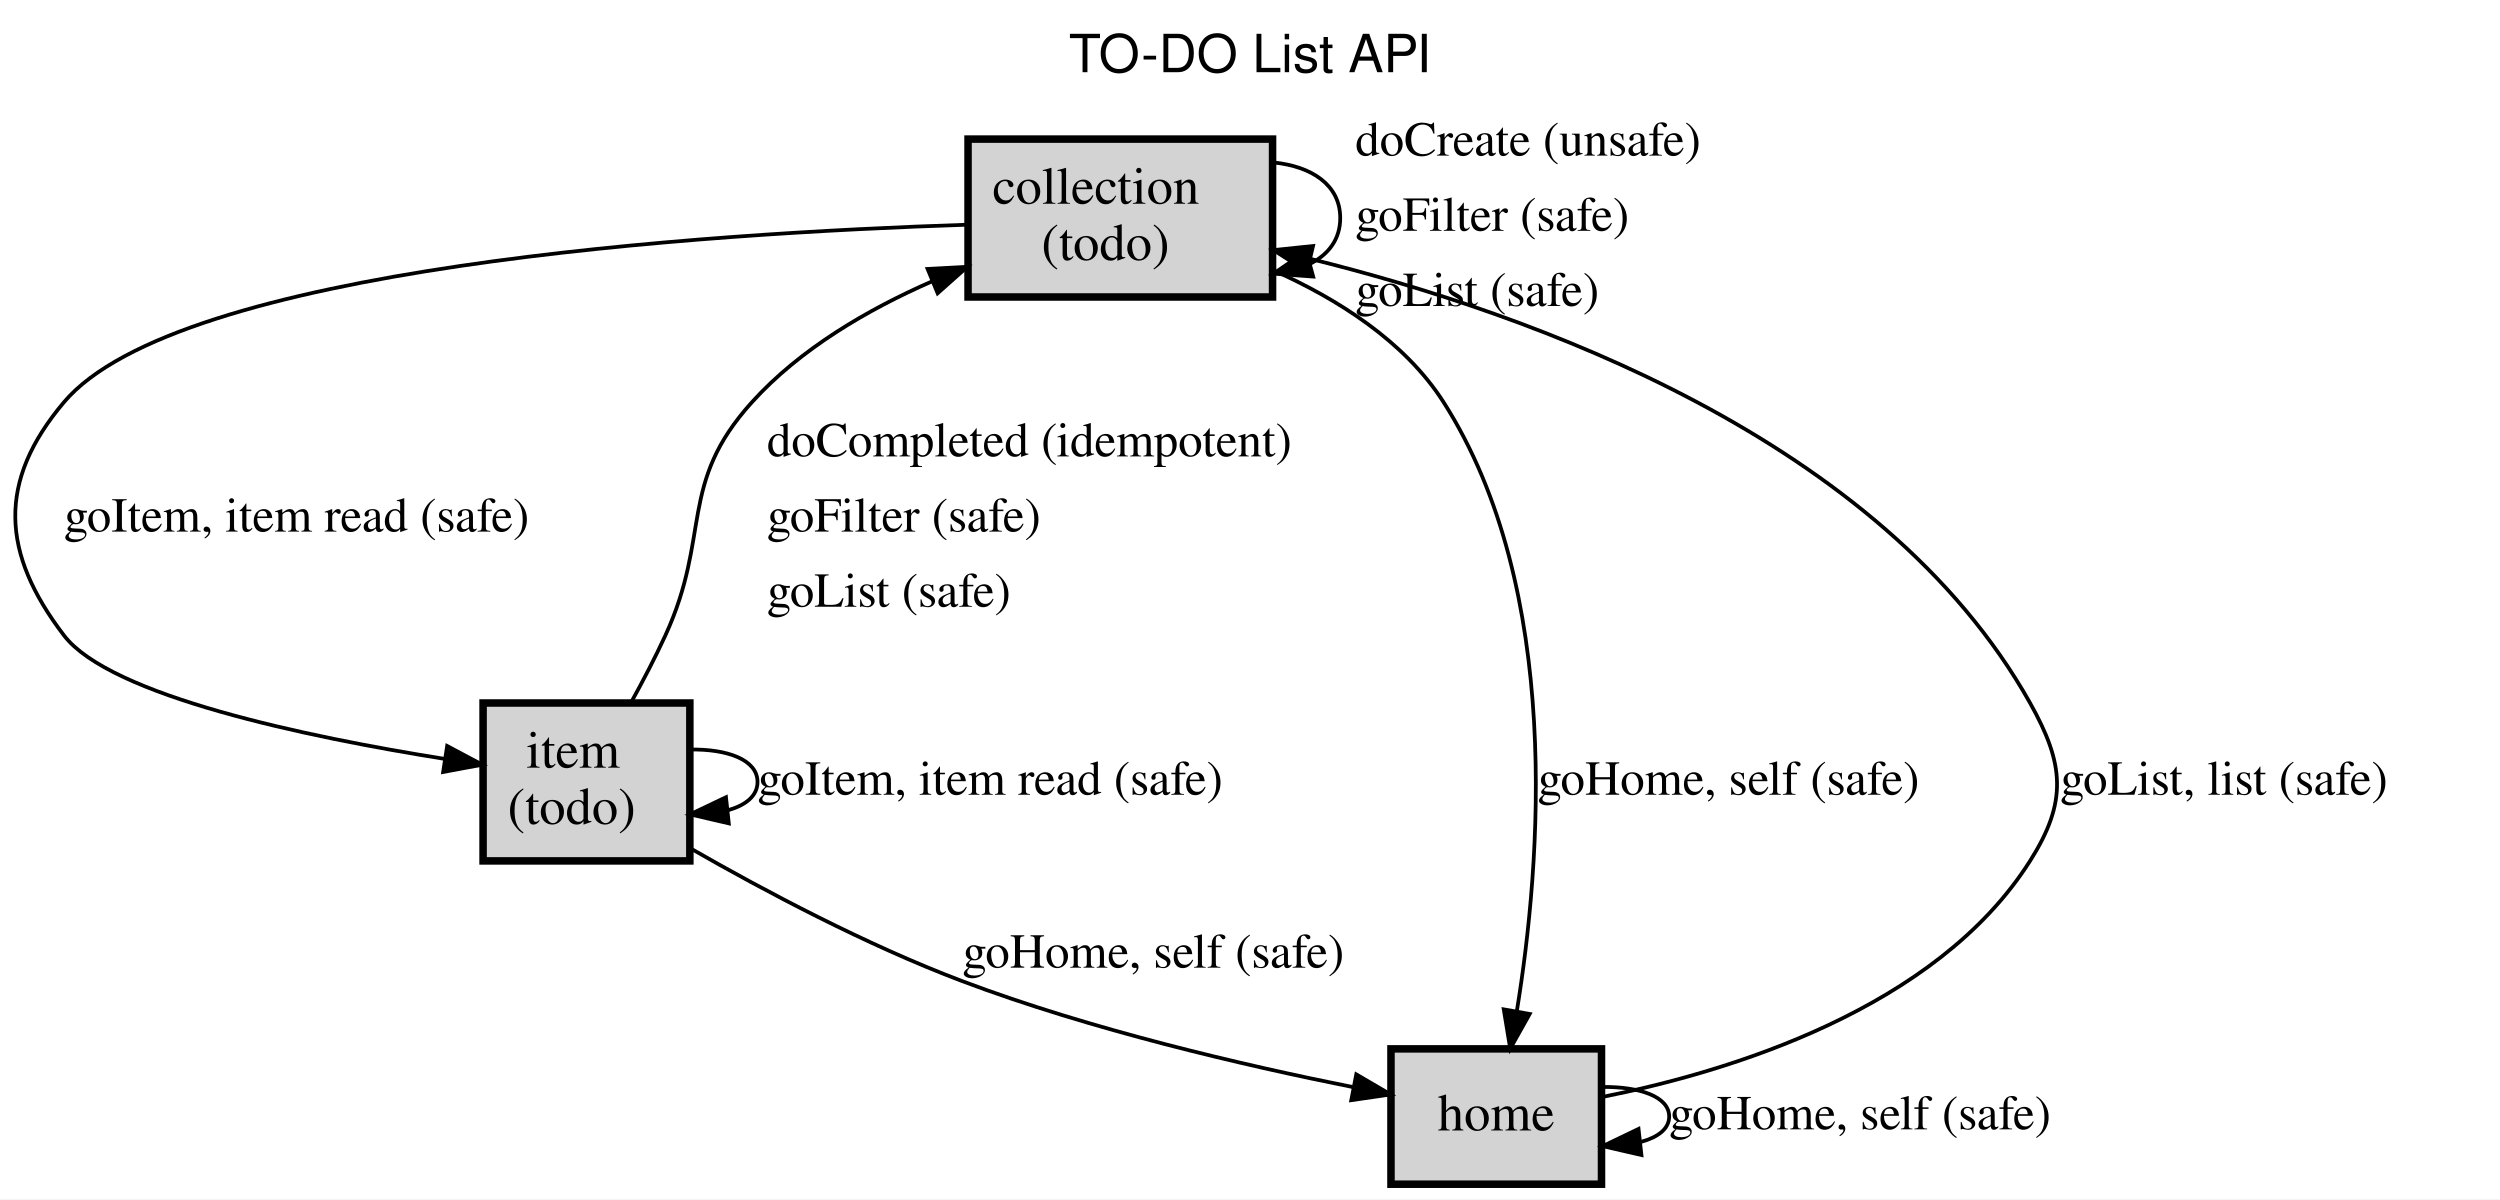
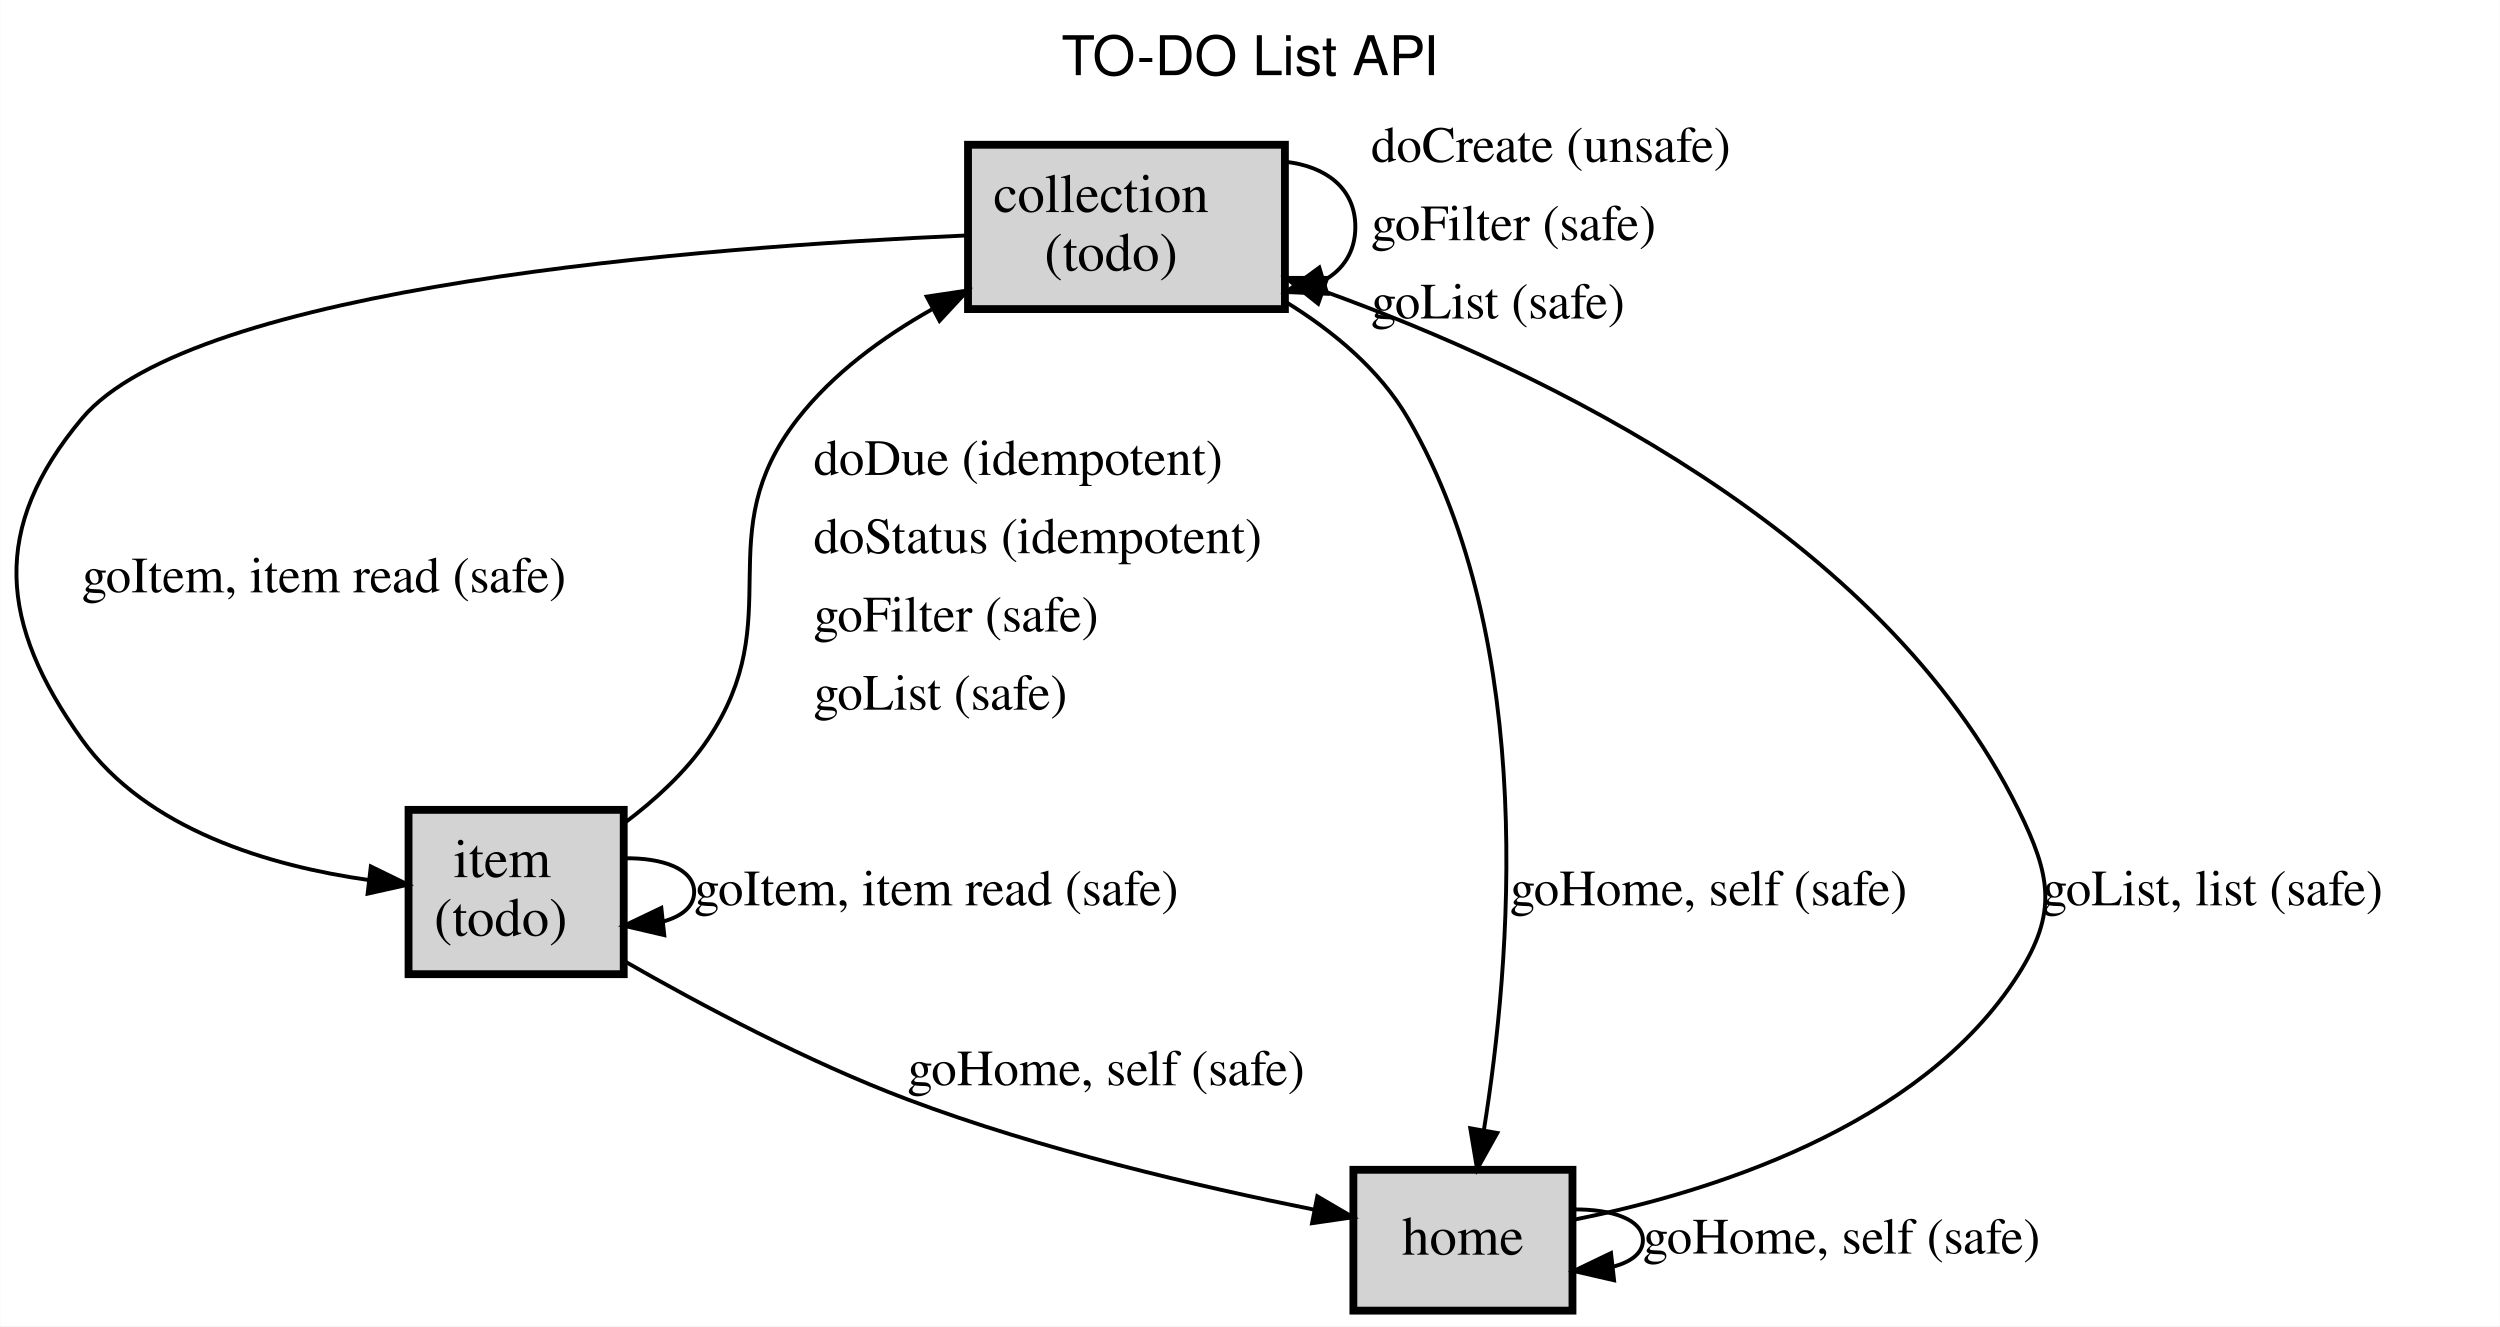
- <svg xmlns="http://www.w3.org/2000/svg" xmlns:xlink="http://www.w3.org/1999/xlink" width="665pt" height="319pt" viewBox="0.00 0.00 665.00 319.00">
-   <g id="graph0" class="graph" transform="scale(1 1) rotate(0) translate(4 315)">
+ <svg xmlns="http://www.w3.org/2000/svg" xmlns:xlink="http://www.w3.org/1999/xlink" width="639pt" height="339pt" viewBox="0.00 0.00 638.85 339.00">
+   <g id="graph0" class="graph" transform="scale(1 1) rotate(0) translate(4 335)">
    <g id="a_graph0">
      <a xlink:href="index.html" xlink:title="TO-DO List API" target="_parent">
-         <polygon fill="white" stroke="transparent" points="-4,4 -4,-315 661,-315 661,4 -4,4" />
-         <text text-anchor="middle" x="328.5" y="-295.8" font-family="Helvetica,sans-Serif" font-size="14.00">TO-DO List API</text>
+         <polygon fill="white" stroke="transparent" points="-4,4 -4,-335 634.85,-335 634.85,4 -4,4" />
+         <text text-anchor="middle" x="315.43" y="-315.8" font-family="Helvetica,sans-Serif" font-size="14.00">TO-DO List API</text>
      </a>
    </g>
    <g id="node1" class="node">
      <g id="a_node1">
        <a xlink:href="docs/semantic.collection.html" xlink:title="&lt;TABLE&gt;" target="_parent">
-           <polygon fill="lightgray" stroke="black" stroke-width="2" points="334.5,-278 253.5,-278 253.5,-236 334.5,-236 334.5,-278" />
-           <text text-anchor="start" x="260" y="-260.8" font-family="Times,serif" font-size="14.00">collection</text>
-           <text text-anchor="start" x="273" y="-245.8" font-family="Times,serif" font-size="14.00">(todo)</text>
+           <polygon fill="lightgray" stroke="black" stroke-width="2" points="324.35,-298 243.35,-298 243.35,-256 324.35,-256 324.35,-298" />
+           <text text-anchor="start" x="249.85" y="-280.8" font-family="Times,serif" font-size="14.00">collection</text>
+           <text text-anchor="start" x="262.85" y="-265.8" font-family="Times,serif" font-size="14.00">(todo)</text>
        </a>
      </g>
    </g>
    <g id="edge1" class="edge">
-       <path fill="none" stroke="black" d="M334.73,-271.79C344.9,-270.76 352.5,-265.83 352.5,-257 352.5,-251.34 349.38,-247.29 344.47,-244.83" />
-       <polygon fill="black" stroke="black" points="345.3,-241.43 334.73,-242.21 343.48,-248.19 345.3,-241.43" />
+       <path fill="none" stroke="black" d="M324.59,-293.64C334.75,-292.48 342.35,-286.93 342.35,-277 342.35,-270.64 339.23,-266.07 334.32,-263.31" />
+       <polygon fill="black" stroke="black" points="335.17,-259.91 324.59,-260.36 333.14,-266.61 335.17,-259.91" />
      <g id="a_edge1_0">
        <a xlink:href="docs/unsafe.doCreate.html" xlink:title="&lt;TABLE&gt;">
-           <text text-anchor="start" x="356.5" y="-273.6" font-family="Times,serif" font-size="13.00">doCreate (unsafe)</text>
+           <text text-anchor="start" x="346.35" y="-293.6" font-family="Times,serif" font-size="13.00">doCreate (unsafe)</text>
        </a>
      </g>
      <g id="a_edge1_1">
        <a xlink:href="docs/safe.goFilter.html" xlink:title="&lt;TABLE&gt;">
-           <text text-anchor="start" x="356.5" y="-253.6" font-family="Times,serif" font-size="13.00">goFilter (safe)</text>
+           <text text-anchor="start" x="346.35" y="-273.6" font-family="Times,serif" font-size="13.00">goFilter (safe)</text>
        </a>
      </g>
      <g id="a_edge1_2">
        <a xlink:href="docs/safe.goList.html" xlink:title="&lt;TABLE&gt;">
-           <text text-anchor="start" x="356.5" y="-233.6" font-family="Times,serif" font-size="13.00">goList (safe)</text>
+           <text text-anchor="start" x="346.35" y="-253.6" font-family="Times,serif" font-size="13.00">goList (safe)</text>
        </a>
      </g>
    </g>
    <g id="node2" class="node">
      <g id="a_node2">
        <a xlink:href="docs/semantic.item.html" xlink:title="&lt;TABLE&gt;" target="_parent">
-           <polygon fill="lightgray" stroke="black" stroke-width="2" points="179.5,-128 124.5,-128 124.5,-86 179.5,-86 179.5,-128" />
-           <text text-anchor="start" x="136" y="-110.8" font-family="Times,serif" font-size="14.00">item</text>
-           <text text-anchor="start" x="131" y="-95.8" font-family="Times,serif" font-size="14.00">(todo)</text>
+           <polygon fill="lightgray" stroke="black" stroke-width="2" points="155.35,-128 100.35,-128 100.35,-86 155.35,-86 155.35,-128" />
+           <text text-anchor="start" x="111.85" y="-110.8" font-family="Times,serif" font-size="14.00">item</text>
+           <text text-anchor="start" x="106.85" y="-95.8" font-family="Times,serif" font-size="14.00">(todo)</text>
        </a>
      </g>
    </g>
    <g id="edge3" class="edge">
      <g id="a_edge3">
        <a xlink:href="docs/safe.goItem.html" xlink:title="goItem, item read (safe)" target="_parent">
-           <path fill="none" stroke="black" d="M253.37,-255.23C183.05,-252.95 43.28,-243.89 13,-208 -4.77,-186.94 -3.72,-167.9 13,-146 25.28,-129.91 77.55,-118.98 114.37,-113.12" />
-           <polygon fill="black" stroke="black" points="114.94,-116.57 124.3,-111.59 113.88,-109.65 114.94,-116.57" />
+           <path fill="none" stroke="black" d="M243.08,-274.82C175.59,-271.9 45.21,-261.92 16.85,-228 -6.53,-200.04 -4.34,-175.65 16.85,-146 33.4,-122.84 64.96,-113.64 90.21,-110.06" />
+           <polygon fill="black" stroke="black" points="90.71,-113.53 100.23,-108.88 89.89,-106.58 90.71,-113.53" />
        </a>
      </g>
      <g id="a_edge3-label">
        <a xlink:href="docs/safe.goItem.html" xlink:title="goItem, item read (safe)" target="_parent">
-           <text text-anchor="start" x="13" y="-173.6" font-family="Times,serif" font-size="13.00">goItem, item read (safe)</text>
+           <text text-anchor="start" x="16.85" y="-183.6" font-family="Times,serif" font-size="13.00">goItem, item read (safe)</text>
        </a>
      </g>
    </g>
    <g id="node3" class="node">
      <g id="a_node3">
        <a xlink:href="docs/semantic.home.html" xlink:title="home" target="_parent">
-           <polygon fill="lightgray" stroke="black" stroke-width="2" points="422,-36 366,-36 366,0 422,0 422,-36" />
-           <text text-anchor="middle" x="394" y="-14.3" font-family="Times,serif" font-size="14.00">home</text>
+           <polygon fill="lightgray" stroke="black" stroke-width="2" points="397.85,-36 341.85,-36 341.85,0 397.85,0 397.85,-36" />
+           <text text-anchor="middle" x="369.85" y="-14.3" font-family="Times,serif" font-size="14.00">home</text>
        </a>
      </g>
    </g>
    <g id="edge2" class="edge">
      <g id="a_edge2">
        <a xlink:href="docs/safe.goHome.html" xlink:title="goHome, self (safe)" target="_parent">
-           <path fill="none" stroke="black" d="M334.8,-243.05C351.63,-235.55 369.61,-224.29 380,-208 411.78,-158.18 405.86,-85.23 399.49,-46.13" />
-           <polygon fill="black" stroke="black" points="402.9,-45.29 397.72,-36.05 396,-46.51 402.9,-45.29" />
+           <path fill="none" stroke="black" d="M324.6,-257.81C336.69,-250.35 348.62,-240.48 355.85,-228 389.21,-170.39 382.02,-88.3 375.21,-46.2" />
+           <polygon fill="black" stroke="black" points="378.63,-45.41 373.47,-36.16 371.73,-46.61 378.63,-45.41" />
        </a>
      </g>
      <g id="a_edge2-label">
        <a xlink:href="docs/safe.goHome.html" xlink:title="goHome, self (safe)" target="_parent">
-           <text text-anchor="start" x="405" y="-103.6" font-family="Times,serif" font-size="13.00">goHome, self (safe)</text>
+           <text text-anchor="start" x="381.85" y="-103.6" font-family="Times,serif" font-size="13.00">goHome, self (safe)</text>
        </a>
      </g>
    </g>
    <g id="edge6" class="edge">
-       <path fill="none" stroke="black" d="M163.91,-128.22C167.04,-133.89 170.3,-140.11 173,-146 185.25,-172.71 176.28,-186.2 196,-208 208.87,-222.23 226.88,-232.71 243.97,-240.18" />
-       <polygon fill="black" stroke="black" points="242.74,-243.46 253.32,-244.03 245.41,-236.99 242.74,-243.46" />
+       <path fill="none" stroke="black" d="M155.35,-124.5C163.27,-130.41 171.26,-137.69 176.85,-146 197.98,-177.4 176.57,-198.16 199.85,-228 208.83,-239.51 221.39,-248.74 234.07,-255.9" />
+       <polygon fill="black" stroke="black" points="232.8,-259.19 243.28,-260.76 236.07,-253 232.8,-259.19" />
      <g id="a_edge6_3">
-         <a xlink:href="docs/idempotent.doCompleted.html" xlink:title="&lt;TABLE&gt;">
-           <text text-anchor="start" x="200" y="-193.6" font-family="Times,serif" font-size="13.00">doCompleted (idempotent)</text>
+         <a xlink:href="docs/idempotent.doDue.html" xlink:title="&lt;TABLE&gt;">
+           <text text-anchor="start" x="203.85" y="-213.6" font-family="Times,serif" font-size="13.00">doDue (idempotent)</text>
        </a>
      </g>
      <g id="a_edge6_4">
-         <a xlink:href="docs/safe.goFilter.html" xlink:title="&lt;TABLE&gt;">
-           <text text-anchor="start" x="200" y="-173.6" font-family="Times,serif" font-size="13.00">goFilter (safe)</text>
+         <a xlink:href="docs/idempotent.doStatus.html" xlink:title="&lt;TABLE&gt;">
+           <text text-anchor="start" x="203.85" y="-193.6" font-family="Times,serif" font-size="13.00">doStatus (idempotent)</text>
        </a>
      </g>
      <g id="a_edge6_5">
+         <a xlink:href="docs/safe.goFilter.html" xlink:title="&lt;TABLE&gt;">
+           <text text-anchor="start" x="203.85" y="-173.6" font-family="Times,serif" font-size="13.00">goFilter (safe)</text>
+         </a>
+       </g>
+       <g id="a_edge6_6">
        <a xlink:href="docs/safe.goList.html" xlink:title="&lt;TABLE&gt;">
-           <text text-anchor="start" x="200" y="-153.6" font-family="Times,serif" font-size="13.00">goList (safe)</text>
+           <text text-anchor="start" x="203.85" y="-153.6" font-family="Times,serif" font-size="13.00">goList (safe)</text>
        </a>
      </g>
    </g>
    <g id="edge8" class="edge">
      <g id="a_edge8">
        <a xlink:href="docs/safe.goItem.html" xlink:title="goItem, item read (safe)" target="_parent">
-           <path fill="none" stroke="black" d="M179.54,-115.62C189.43,-115.8 197.5,-112.93 197.5,-107 197.5,-103.29 194.35,-100.78 189.57,-99.46" />
-           <polygon fill="black" stroke="black" points="189.86,-95.98 179.54,-98.38 189.11,-102.94 189.86,-95.98" />
+           <path fill="none" stroke="black" d="M155.39,-115.62C165.29,-115.8 173.35,-112.93 173.35,-107 173.35,-103.29 170.2,-100.78 165.42,-99.46" />
+           <polygon fill="black" stroke="black" points="165.71,-95.98 155.39,-98.38 164.96,-102.94 165.71,-95.98" />
        </a>
      </g>
      <g id="a_edge8-label">
        <a xlink:href="docs/safe.goItem.html" xlink:title="goItem, item read (safe)" target="_parent">
-           <text text-anchor="start" x="197.5" y="-103.6" font-family="Times,serif" font-size="13.00">goItem, item read (safe)</text>
+           <text text-anchor="start" x="173.35" y="-103.6" font-family="Times,serif" font-size="13.00">goItem, item read (safe)</text>
        </a>
      </g>
    </g>
    <g id="edge7" class="edge">
      <g id="a_edge7">
        <a xlink:href="docs/safe.goHome.html" xlink:title="goHome, self (safe)" target="_parent">
-           <path fill="none" stroke="black" d="M179.62,-89.36C199.25,-78.1 226.55,-63.6 252,-54 286.17,-41.11 326.77,-31.66 355.79,-25.85" />
-           <polygon fill="black" stroke="black" points="356.77,-29.22 365.92,-23.87 355.44,-22.35 356.77,-29.22" />
+           <path fill="none" stroke="black" d="M155.47,-89.36C175.11,-78.1 202.4,-63.6 227.85,-54 262.02,-41.11 302.62,-31.66 331.64,-25.85" />
+           <polygon fill="black" stroke="black" points="332.63,-29.22 341.77,-23.87 331.29,-22.35 332.63,-29.22" />
        </a>
      </g>
      <g id="a_edge7-label">
        <a xlink:href="docs/safe.goHome.html" xlink:title="goHome, self (safe)" target="_parent">
-           <text text-anchor="start" x="252" y="-57.6" font-family="Times,serif" font-size="13.00">goHome, self (safe)</text>
+           <text text-anchor="start" x="227.85" y="-57.6" font-family="Times,serif" font-size="13.00">goHome, self (safe)</text>
        </a>
      </g>
    </g>
    <g id="edge4" class="edge">
      <g id="a_edge4">
        <a xlink:href="docs/safe.goList.html" xlink:title="goList, list (safe)" target="_parent">
-           <path fill="none" stroke="black" d="M422.02,-23.17C455.75,-29.86 510.97,-46.52 536,-86 545.99,-101.77 545.13,-111.72 536,-128 496.54,-198.34 403.07,-231.67 344.52,-246.15" />
-           <polygon fill="black" stroke="black" points="343.65,-242.76 334.73,-248.47 345.27,-249.57 343.65,-242.76" />
+           <path fill="none" stroke="black" d="M397.87,-23.17C431.6,-29.86 486.82,-46.52 511.85,-86 521.84,-101.77 520.1,-111.25 511.85,-128 476.94,-198.89 390.16,-240.36 334.29,-260.57" />
+           <polygon fill="black" stroke="black" points="332.85,-257.37 324.58,-263.98 335.17,-263.97 332.85,-257.37" />
        </a>
      </g>
      <g id="a_edge4-label">
        <a xlink:href="docs/safe.goList.html" xlink:title="goList, list (safe)" target="_parent">
-           <text text-anchor="start" x="544" y="-103.6" font-family="Times,serif" font-size="13.00">goList, list (safe)</text>
+           <text text-anchor="start" x="517.85" y="-103.6" font-family="Times,serif" font-size="13.00">goList, list (safe)</text>
        </a>
      </g>
    </g>
    <g id="edge5" class="edge">
      <g id="a_edge5">
        <a xlink:href="docs/safe.goHome.html" xlink:title="goHome, self (safe)" target="_parent">
-           <path fill="none" stroke="black" d="M422.3,-25.87C432.09,-25.96 440,-23.33 440,-18 440,-14.75 437.06,-12.51 432.55,-11.27" />
-           <polygon fill="black" stroke="black" points="432.62,-7.76 422.3,-10.13 431.85,-14.71 432.62,-7.76" />
+           <path fill="none" stroke="black" d="M398.15,-25.87C407.94,-25.96 415.85,-23.33 415.85,-18 415.85,-14.75 412.91,-12.51 408.4,-11.27" />
+           <polygon fill="black" stroke="black" points="408.48,-7.76 398.15,-10.13 407.7,-14.71 408.48,-7.76" />
        </a>
      </g>
      <g id="a_edge5-label">
        <a xlink:href="docs/safe.goHome.html" xlink:title="goHome, self (safe)" target="_parent">
-           <text text-anchor="start" x="440" y="-14.6" font-family="Times,serif" font-size="13.00">goHome, self (safe)</text>
+           <text text-anchor="start" x="415.85" y="-14.6" font-family="Times,serif" font-size="13.00">goHome, self (safe)</text>
        </a>
      </g>
    </g>
  </g>
</svg>
